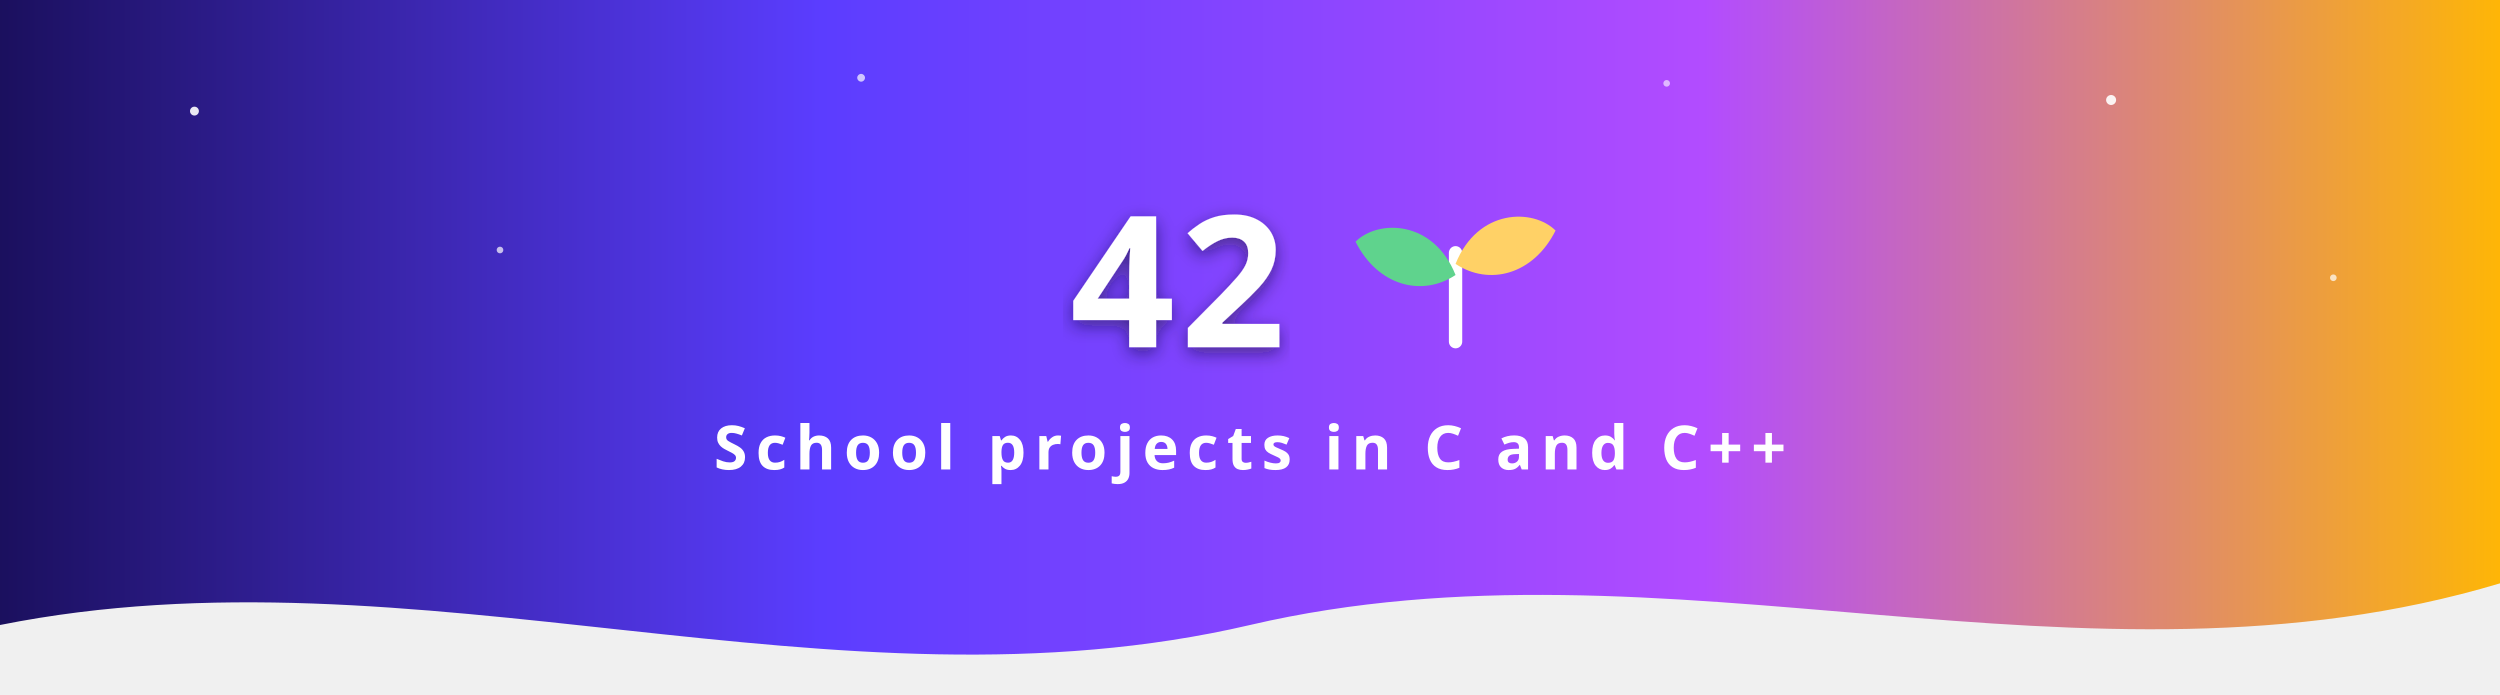
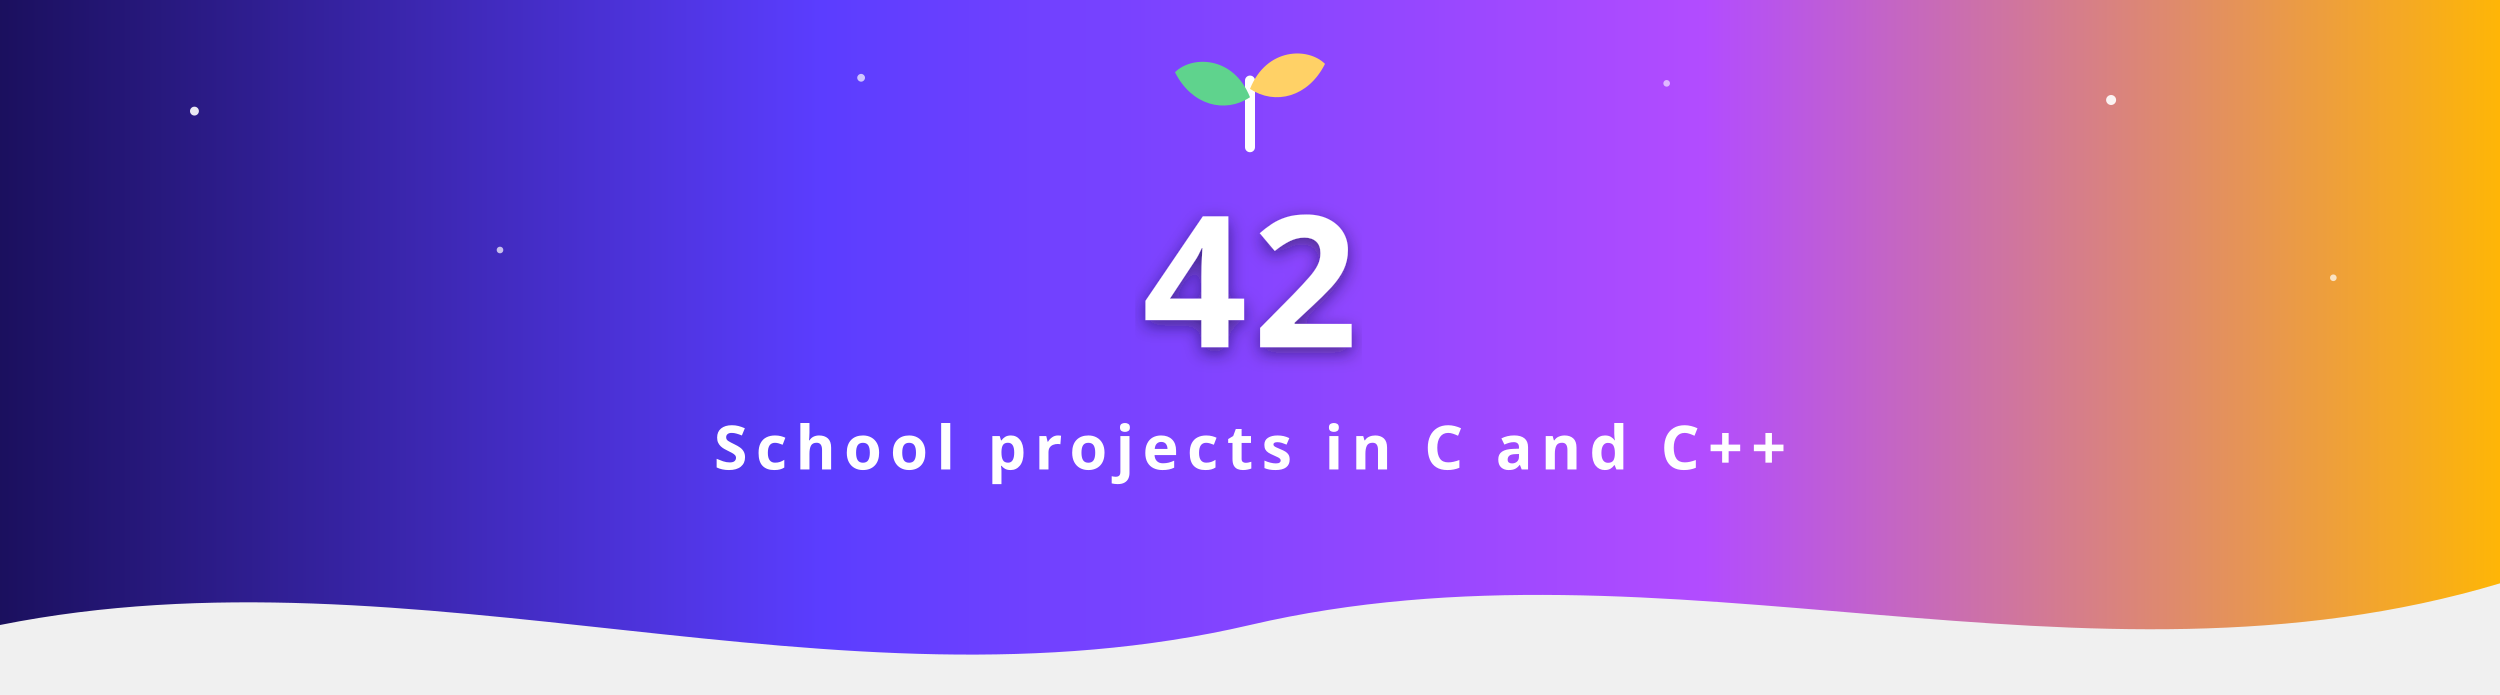
<svg xmlns="http://www.w3.org/2000/svg" width="900" height="250" viewBox="0 0 900 250" font-family="Segoe UI, Ubuntu, sans-serif">
  <defs>
    <linearGradient id="g" x1="0" y1="0" x2="1" y2="0">
      <stop offset="0" stop-color="#1a0f5c" />
      <stop offset=".33" stop-color="#5b3dff" />
      <stop offset=".68" stop-color="#b24cff" />
      <stop offset="1" stop-color="#ffb703" />
    </linearGradient>
    <filter id="s" x="-5%" y="-20%" width="110%" height="150%">
      <feDropShadow dx="0" dy="2" stdDeviation="3" flood-color="#0d0a2e" flood-opacity="0.55" />
    </filter>
  </defs>
  <path d="M0 0 H900 V210 C750 255 600 190 450 225 C300 260 150 195 0 225 Z" fill="url(#g)" />
  <circle cx="70" cy="40" r="1.6" fill="#fff" opacity="0.9" />
  <circle cx="180" cy="90" r="1.2" fill="#fff" opacity="0.7" />
  <circle cx="760" cy="36" r="1.8" fill="#fff" opacity="0.9" />
  <circle cx="840" cy="100" r="1.2" fill="#fff" opacity="0.7" />
  <circle cx="600" cy="30" r="1.2" fill="#fff" opacity="0.6" />
  <circle cx="310" cy="28" r="1.4" fill="#fff" opacity="0.7" />
-   <g transform="translate(524,75) scale(2)" fill="none" stroke="#fff" stroke-width="2.4" stroke-linecap="round">
+   <g transform="translate(450,17) scale(1.5)" fill="none" stroke="#fff" stroke-width="2.4" stroke-linecap="round">
    <path d="M0 24 V8" />
    <path d="M0 12 C-4 2 -14 2 -18 6 C-14 14 -6 16 0 12Z" fill="#5fd38d" stroke="none" />
    <path d="M0 10 C4 0 14 0 18 4 C14 12 6 14 0 10Z" fill="#ffd166" stroke="none" />
  </g>
-   <text x="424" y="125" fill="#fff" font-size="66" font-weight="800" text-anchor="middle" letter-spacing="2" filter="url(#s)">42</text>
+   <text x="450" y="125" fill="#fff" font-size="66" font-weight="800" text-anchor="middle" letter-spacing="2" filter="url(#s)">42</text>
  <text x="450" y="169" fill="#fff" font-size="22" font-weight="600" text-anchor="middle" letter-spacing="3">School projects in C and C++</text>
</svg>
